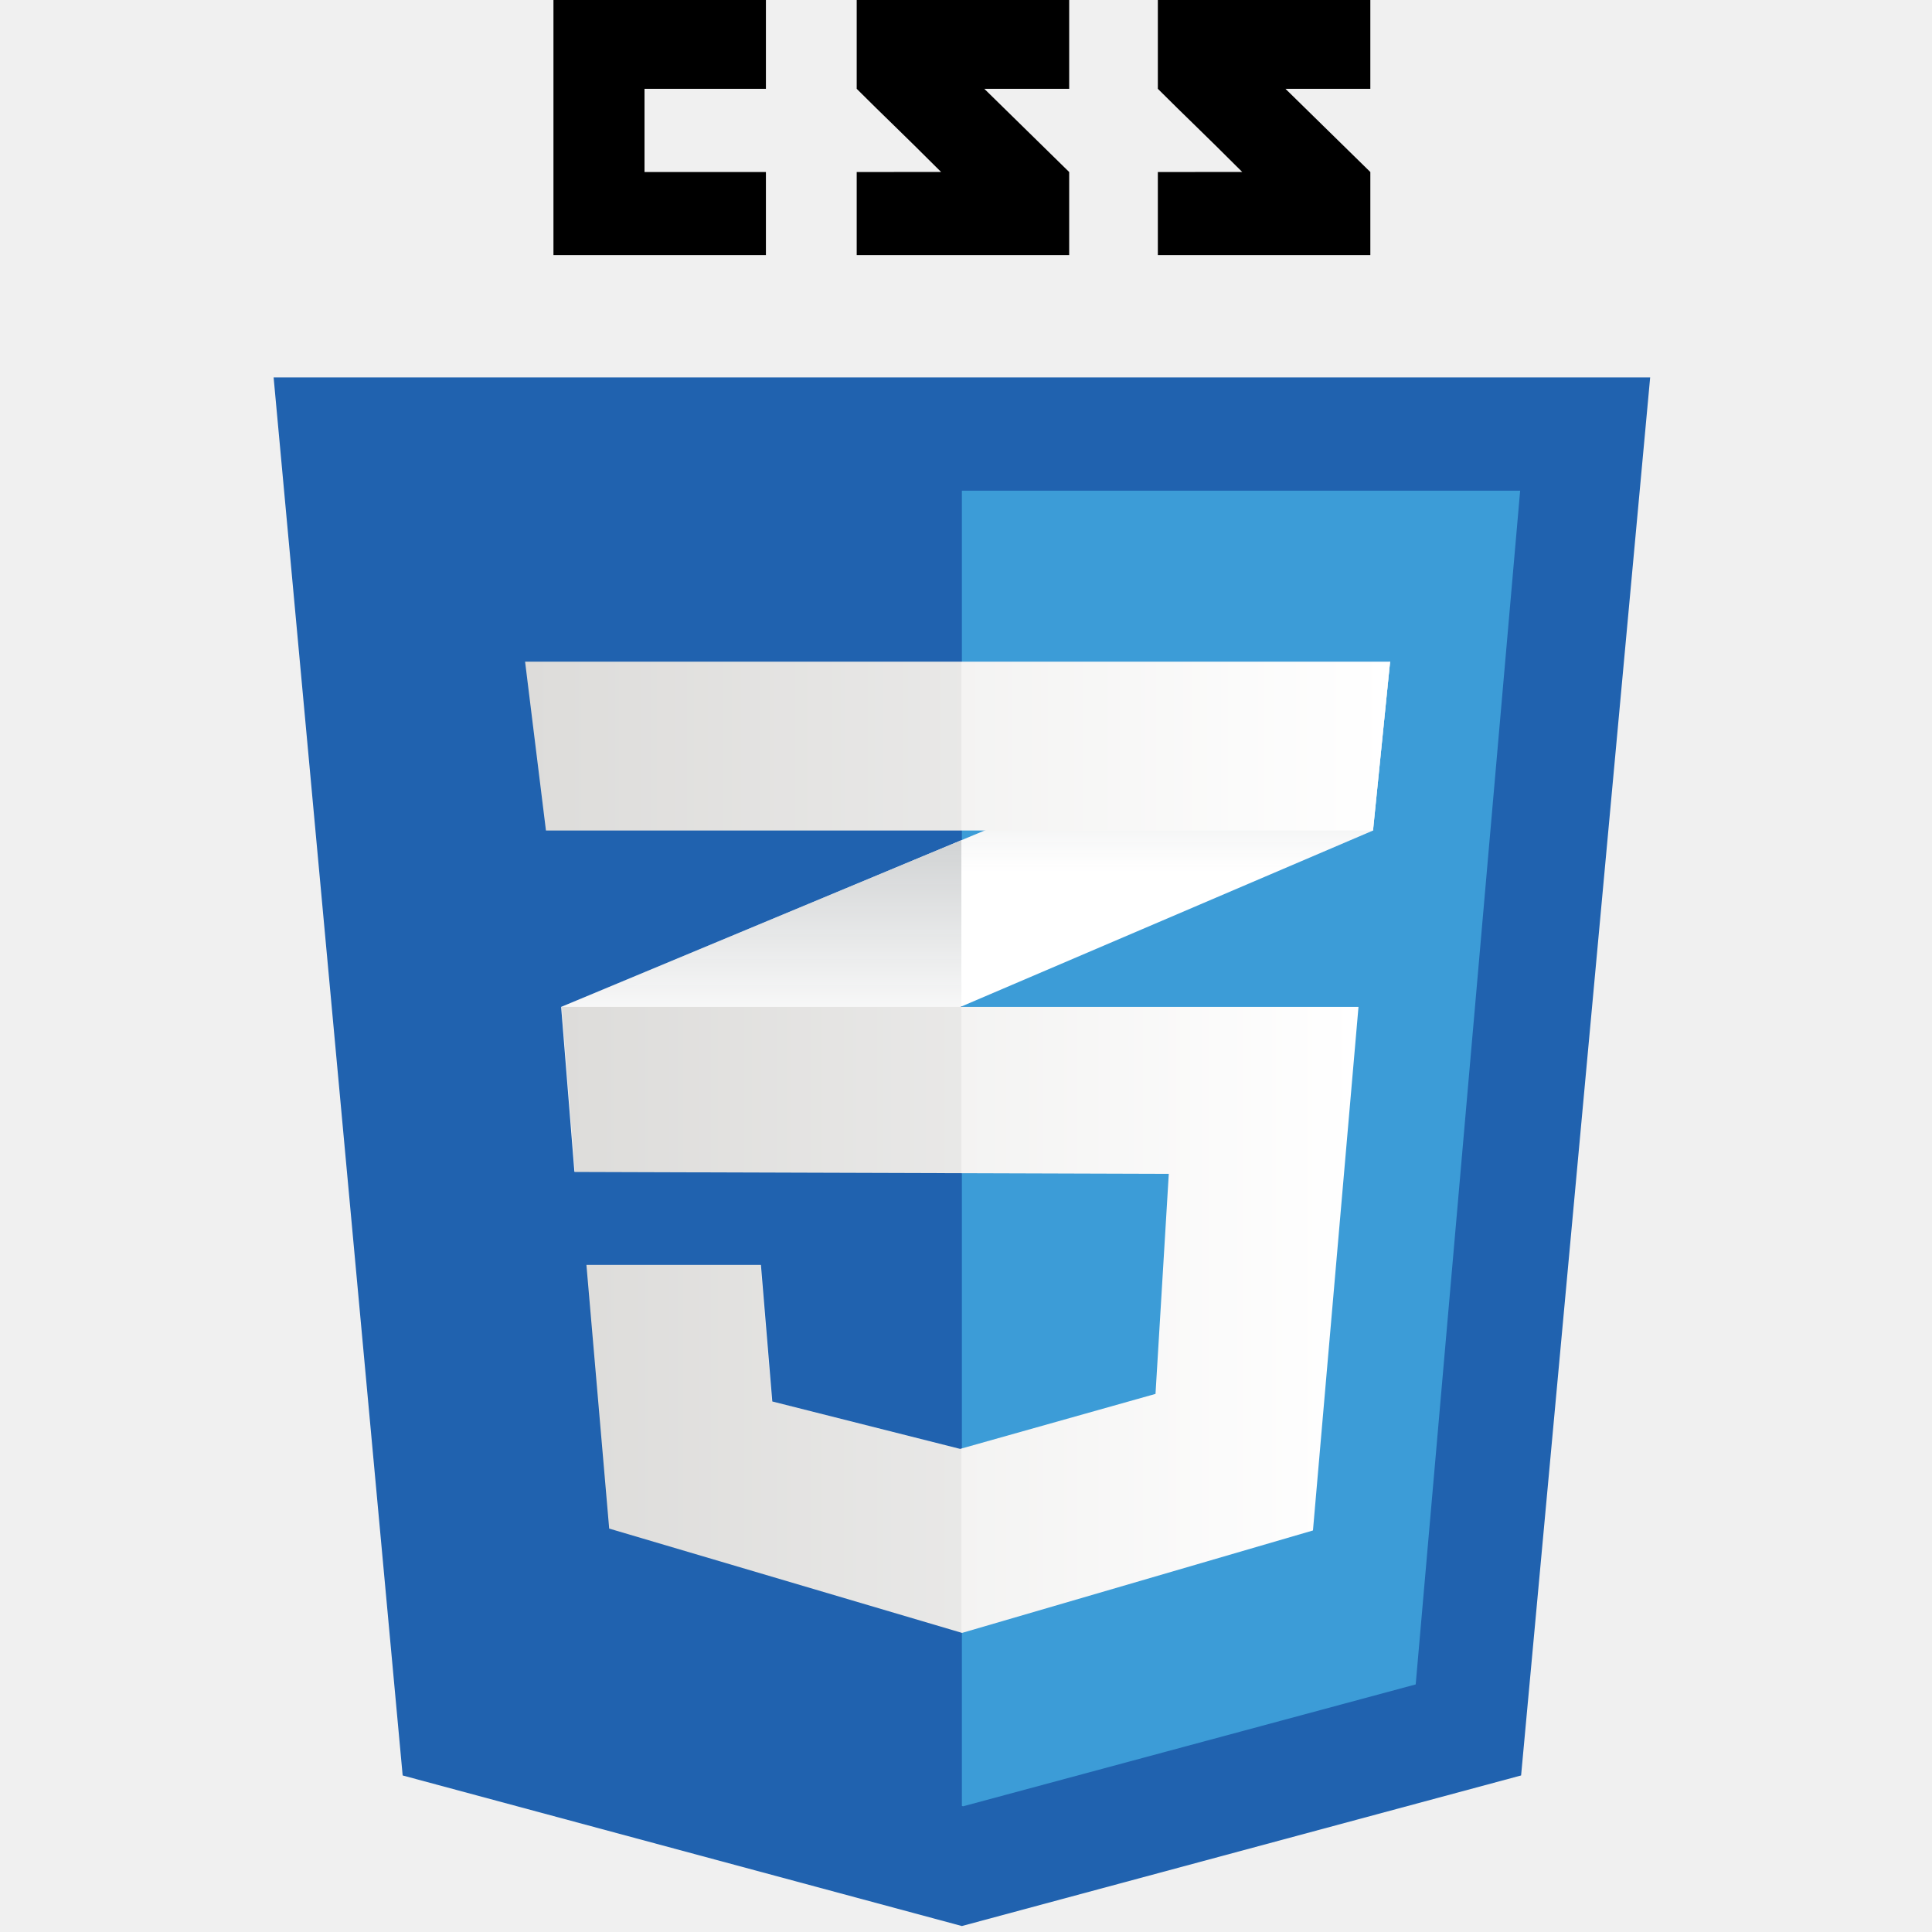
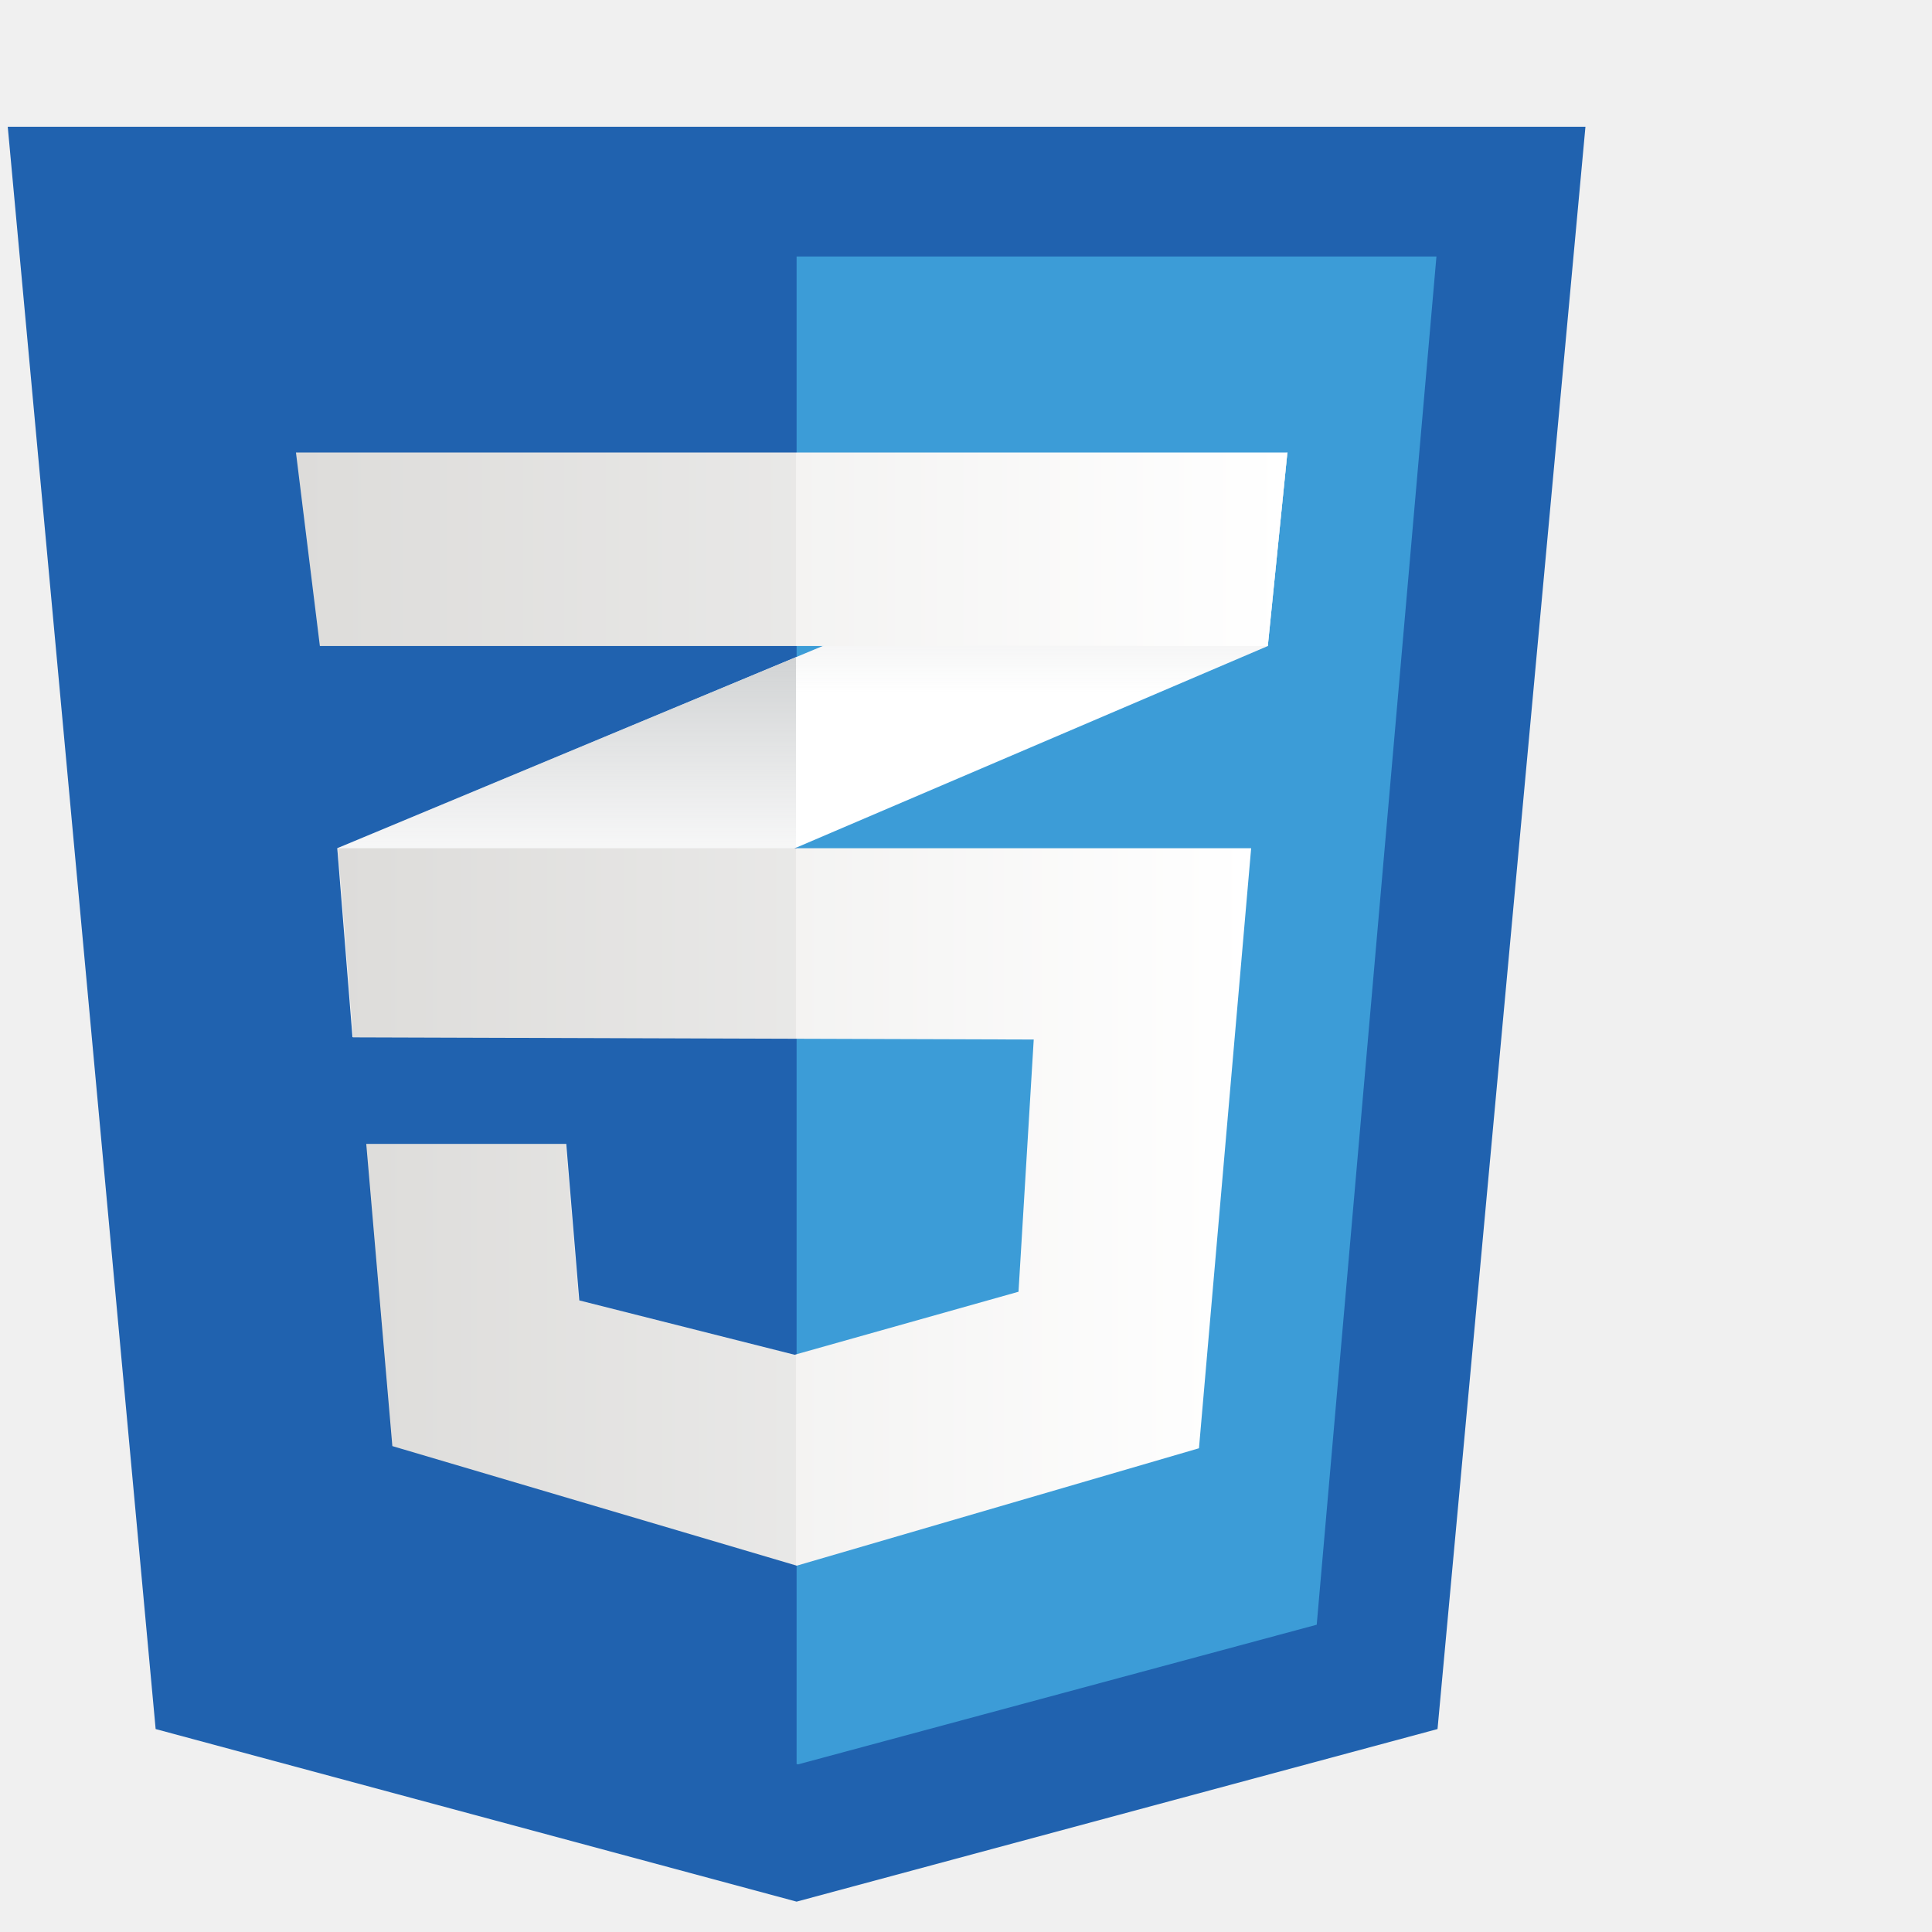
- <svg xmlns="http://www.w3.org/2000/svg" width="3000" height="3000" viewBox="35 35 470.584 470.583">
+ <svg xmlns="http://www.w3.org/2000/svg" width="3000" height="3000" viewBox="100 100 410.584 410.583">
  <path d="M0 0h538.584v538.583H0V0z" fill="none" />
  <path d="M405.5 467.454L269.29 504.13l-136.212-36.676-31.432-340.525h335.29L405.5 467.454z" fill="#2062af" />
  <path d="M269.289 154.511v320.367l.308.084 110.229-29.682 25.443-290.769h-135.98z" fill="#3c9cd7" />
  <path d="M191.985 76.899V56.631h29.571V34.453h-51.749v62.684h51.749V76.899h-29.571zm82.766-20.268h20.674V34.453h-51.754v22.178c6.924 6.924 10.535 10.238 20.549 20.252-5.854 0-20.549.021-20.549.02v20.234h51.754V76.899l-20.674-20.268zm73.352 0h20.673V34.453H317.02v22.178c6.924 6.924 10.537 10.238 20.551 20.252-5.852 0-20.551.021-20.551.02v20.234h51.757V76.899l-20.674-20.268z" />
  <path d="M269.168 239.656l-97.49 40.602 3.233 40.199 94.257-40.301 100.265-42.868 4.157-41.122-104.422 43.49z" fill="#fff" />
  <linearGradient id="a" gradientUnits="userSpaceOnUse" x1="-825.508" y1="1338.301" x2="-825.508" y2="1419.102" gradientTransform="matrix(1 0 0 -1 1045.93 1658.759)">
    <stop offset=".387" stop-color="#d1d3d4" stop-opacity="0" />
    <stop offset="1" stop-color="#d1d3d4" />
  </linearGradient>
  <path d="M171.677 280.258l3.233 40.199 94.257-40.301v-40.5l-97.49 40.602z" fill="url(#a)" />
  <linearGradient id="b" gradientUnits="userSpaceOnUse" x1="-724.552" y1="1378.602" x2="-724.552" y2="1462.591" gradientTransform="matrix(1 0 0 -1 1045.93 1658.759)">
    <stop offset=".387" stop-color="#d1d3d4" stop-opacity="0" />
    <stop offset="1" stop-color="#d1d3d4" />
  </linearGradient>
  <path d="M373.59 196.167l-104.422 43.489v40.5l100.265-42.868 4.157-41.121z" fill="url(#b)" />
  <linearGradient id="c" gradientUnits="userSpaceOnUse" x1="-874.103" y1="1302.263" x2="-680.039" y2="1302.263" gradientTransform="matrix(1 0 0 -1 1045.93 1658.759)">
    <stop offset="0" stop-color="#e8e7e5" />
    <stop offset="1" stop-color="#fff" />
  </linearGradient>
  <path d="M171.827 280.258l3.234 40.199 144.625.461-3.235 53.598-47.59 13.398-45.748-11.551-2.772-33.268h-42.508l5.545 64.225 85.945 25.412 85.479-24.951 11.09-127.523H171.827z" fill="url(#c)" />
  <path d="M269.168 280.258h-97.49l3.233 40.199 94.257.301v-40.5zm0 107.528l-.462.129-45.742-11.551-2.772-33.268h-42.507l5.544 64.225 85.939 25.412v-44.947z" opacity=".05" />
  <linearGradient id="d" gradientUnits="userSpaceOnUse" x1="-883.032" y1="1442.031" x2="-672.341" y2="1442.031" gradientTransform="matrix(1 0 0 -1 1045.93 1658.759)">
    <stop offset="0" stop-color="#e8e7e5" />
    <stop offset="1" stop-color="#fff" />
  </linearGradient>
  <path d="M162.898 196.167H373.59l-4.157 41.122H167.98l-5.082-41.122z" fill="url(#d)" />
  <path d="M269.168 196.167h-106.27l5.082 41.122h101.188v-41.122z" opacity=".05" />
</svg>
